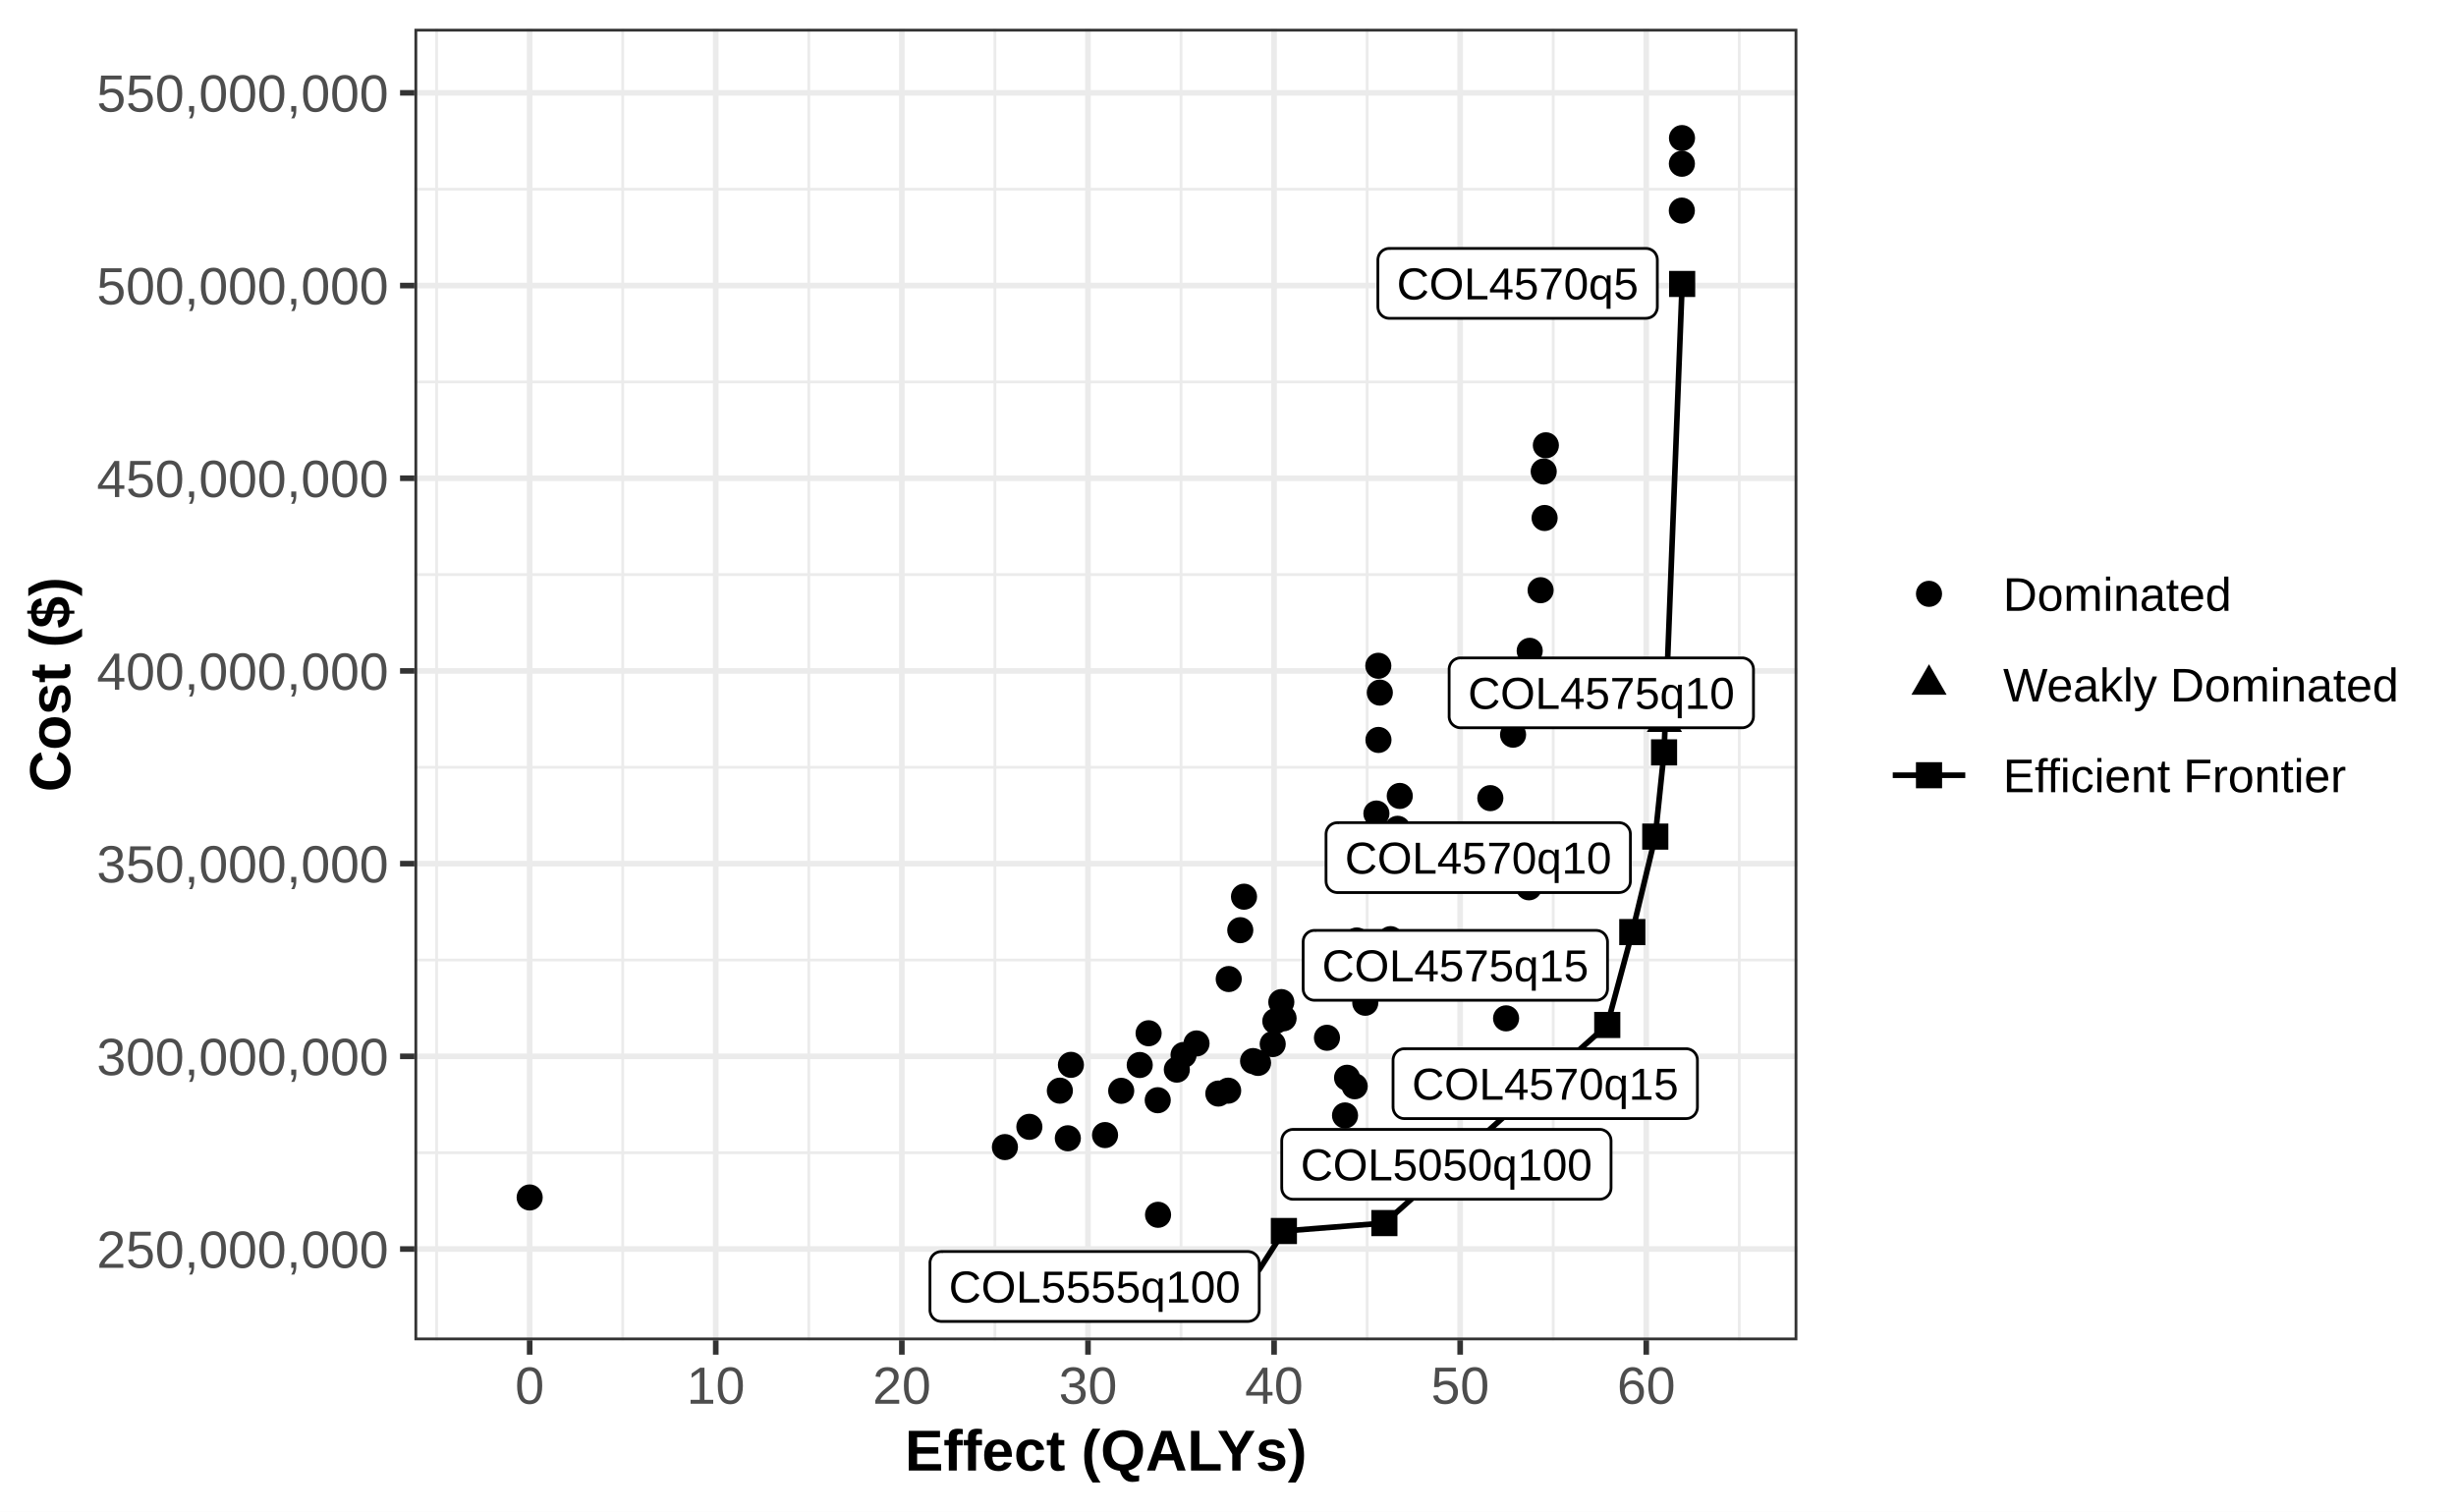
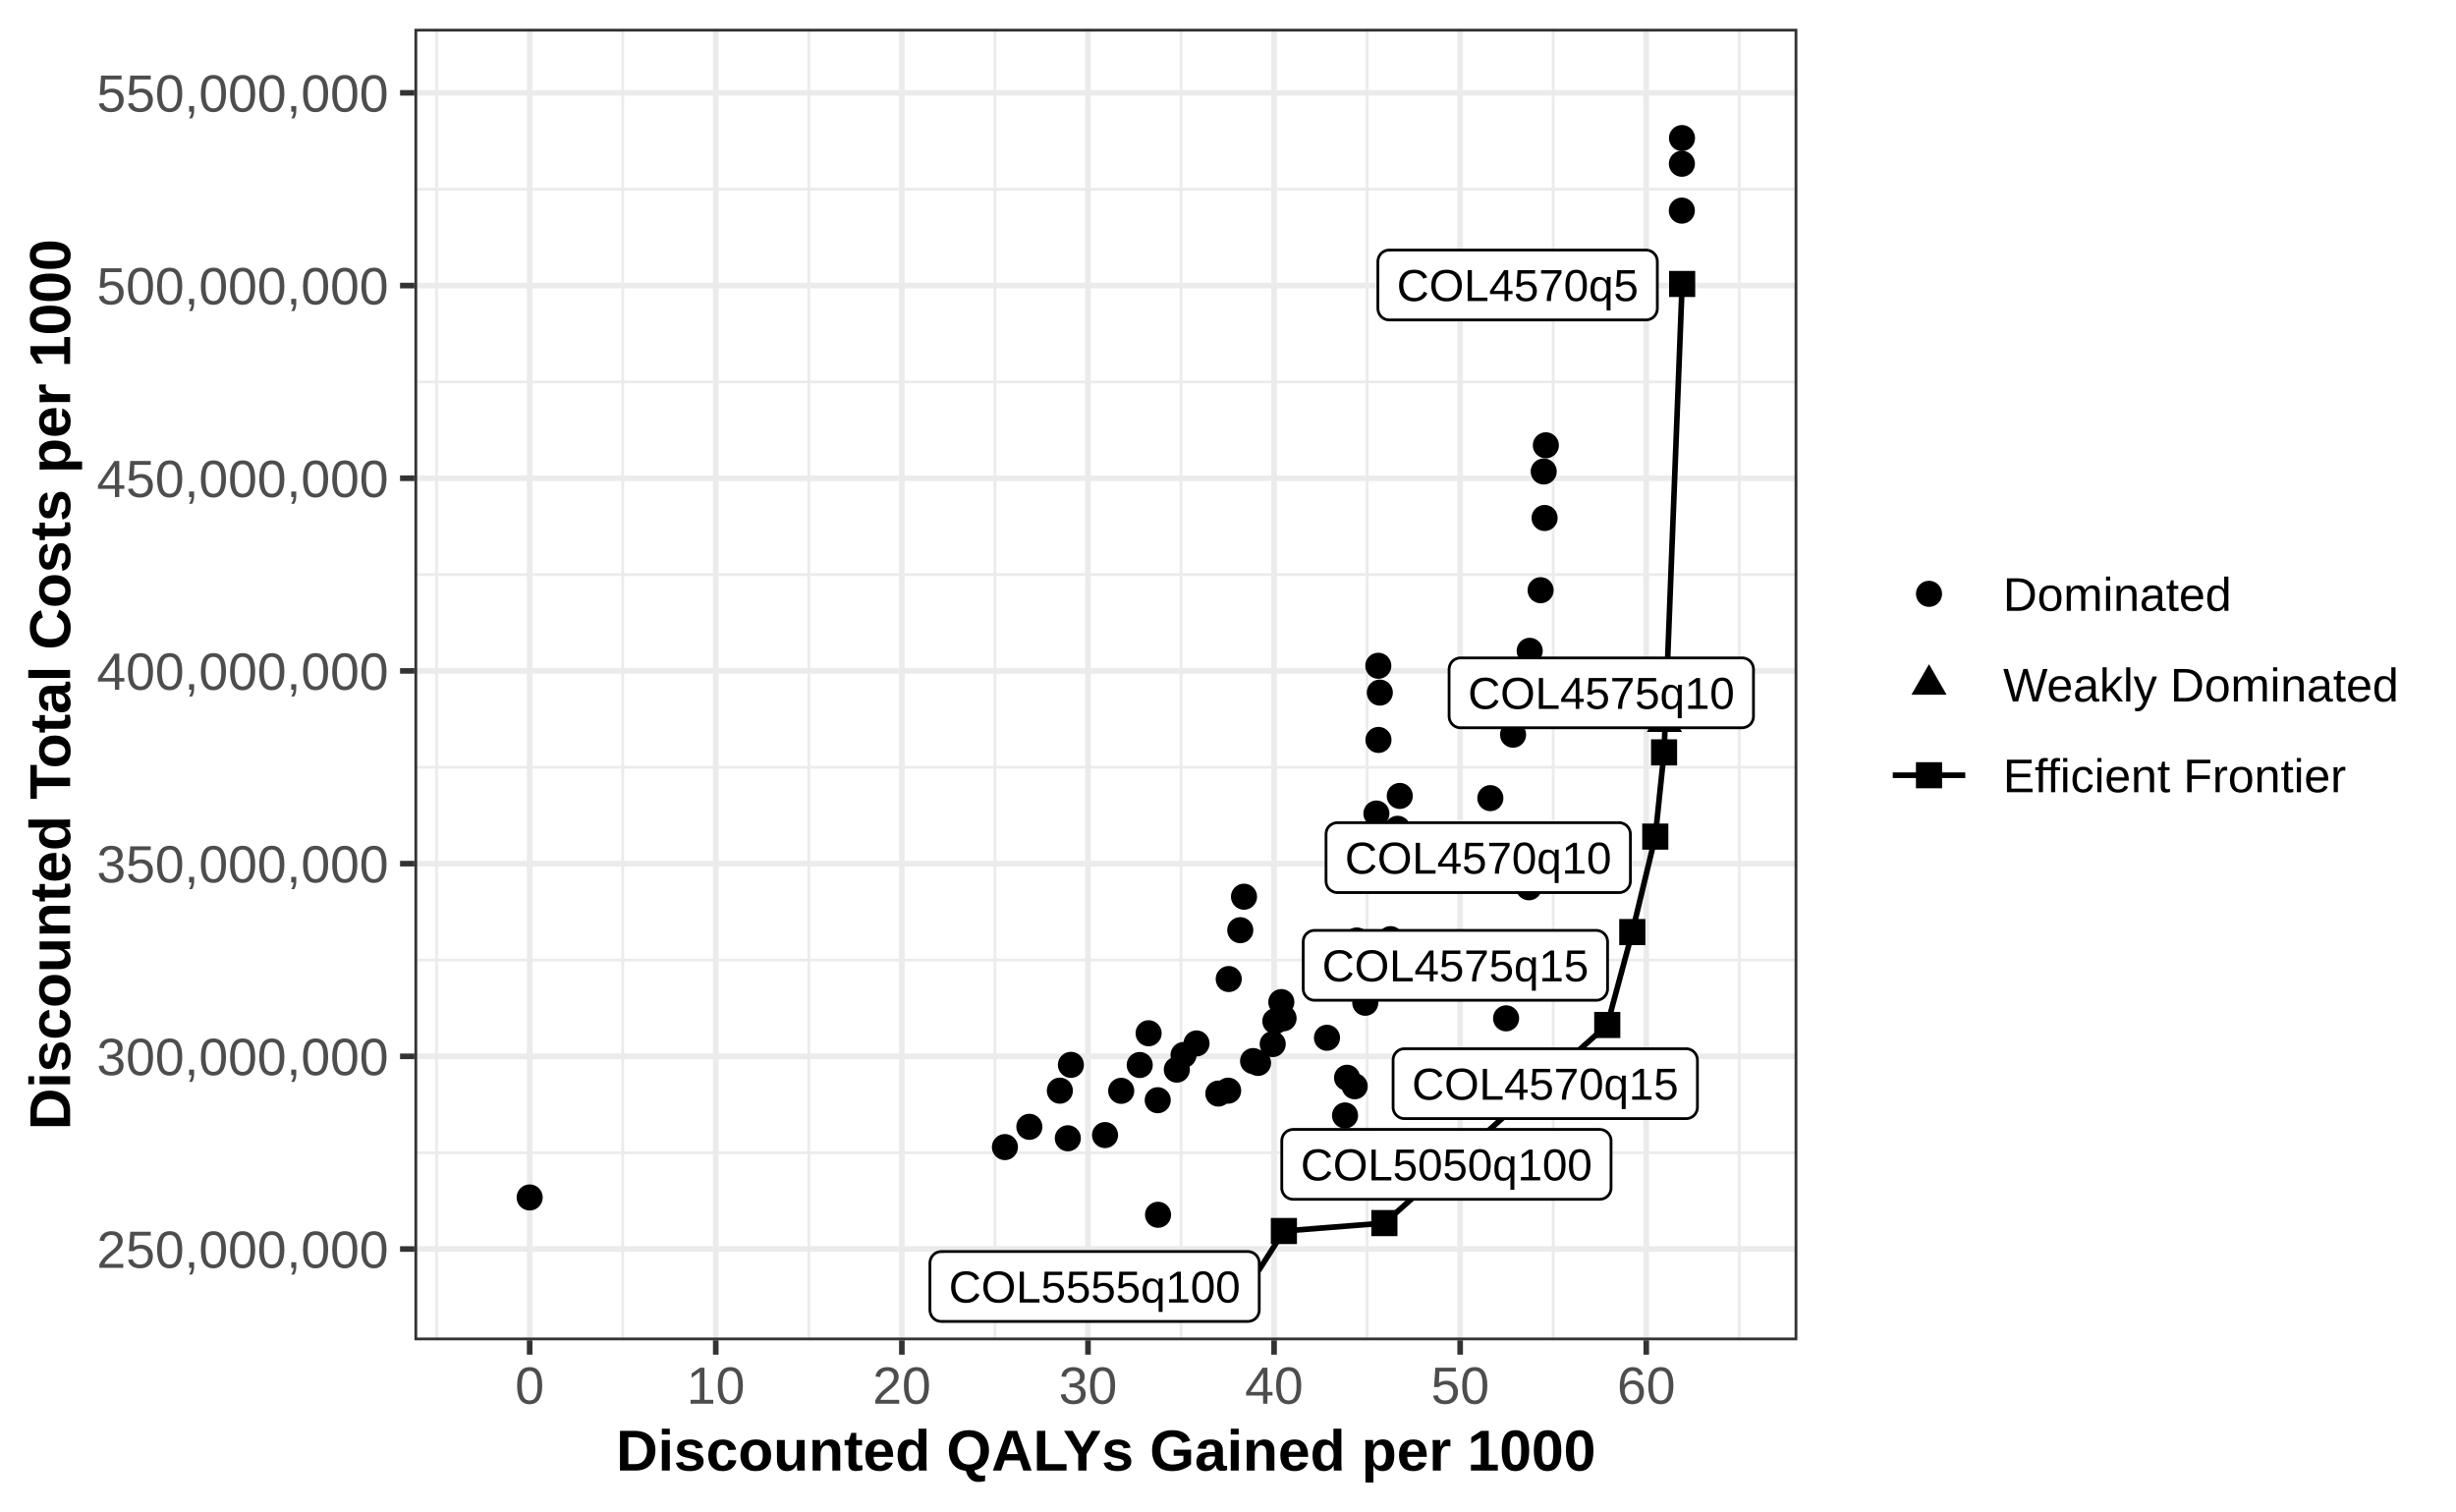
<svg xmlns="http://www.w3.org/2000/svg" width="468.00pt" height="288.00pt" viewBox="0 0 468.00 288.00">
  <g class="svglite">
    <defs>
      <style type="text/css">
    .svglite line, .svglite polyline, .svglite polygon, .svglite path, .svglite rect, .svglite circle {
      fill: none;
      stroke: #000000;
      stroke-linecap: round;
      stroke-linejoin: round;
      stroke-miterlimit: 10.00;
    }
    .svglite text {
      white-space: pre;
    }
    .svglite g.glyphgroup path {
      fill: inherit;
      stroke: none;
    }
  </style>
    </defs>
    <rect width="100%" height="100%" style="stroke: none; fill: #FFFFFF;" />
    <defs>
      <clipPath id="cpMC4wMHw0NjguMDB8MC4wMHwyODguMDA=">
        <rect x="0.00" y="0.00" width="468.00" height="288.00" />
      </clipPath>
    </defs>
    <g clip-path="url(#cpMC4wMHw0NjguMDB8MC4wMHwyODguMDA=)">
      <rect x="0.00" y="0.00" width="468.00" height="288.00" style="stroke-width: 1.07; stroke: #FFFFFF; fill: #FFFFFF;" />
    </g>
    <defs>
      <clipPath id="cpNzguOTd8MzQyLjUwfDUuNDh8MjU1LjM5">
        <rect x="78.97" y="5.48" width="263.53" height="249.91" />
      </clipPath>
    </defs>
    <g clip-path="url(#cpNzguOTd8MzQyLjUwfDUuNDh8MjU1LjM5)">
      <rect x="78.97" y="5.48" width="263.53" height="249.91" style="stroke-width: 1.07; stroke: none; fill: #FFFFFF;" />
      <polyline points="78.97,219.64 342.50,219.64 " style="stroke-width: 0.53; stroke: #EBEBEB; stroke-linecap: butt;" />
      <polyline points="78.97,182.92 342.50,182.92 " style="stroke-width: 0.53; stroke: #EBEBEB; stroke-linecap: butt;" />
      <polyline points="78.97,146.20 342.50,146.20 " style="stroke-width: 0.53; stroke: #EBEBEB; stroke-linecap: butt;" />
      <polyline points="78.97,109.48 342.50,109.48 " style="stroke-width: 0.53; stroke: #EBEBEB; stroke-linecap: butt;" />
      <polyline points="78.97,72.77 342.50,72.77 " style="stroke-width: 0.53; stroke: #EBEBEB; stroke-linecap: butt;" />
      <polyline points="78.97,36.05 342.50,36.05 " style="stroke-width: 0.53; stroke: #EBEBEB; stroke-linecap: butt;" />
      <polyline points="83.20,255.39 83.20,5.48 " style="stroke-width: 0.53; stroke: #EBEBEB; stroke-linecap: butt;" />
      <polyline points="118.66,255.39 118.66,5.48 " style="stroke-width: 0.53; stroke: #EBEBEB; stroke-linecap: butt;" />
      <polyline points="154.12,255.39 154.12,5.48 " style="stroke-width: 0.53; stroke: #EBEBEB; stroke-linecap: butt;" />
      <polyline points="189.58,255.39 189.58,5.48 " style="stroke-width: 0.53; stroke: #EBEBEB; stroke-linecap: butt;" />
      <polyline points="225.05,255.39 225.05,5.48 " style="stroke-width: 0.53; stroke: #EBEBEB; stroke-linecap: butt;" />
      <polyline points="260.51,255.39 260.51,5.48 " style="stroke-width: 0.53; stroke: #EBEBEB; stroke-linecap: butt;" />
      <polyline points="295.97,255.39 295.97,5.48 " style="stroke-width: 0.53; stroke: #EBEBEB; stroke-linecap: butt;" />
      <polyline points="331.43,255.39 331.43,5.48 " style="stroke-width: 0.53; stroke: #EBEBEB; stroke-linecap: butt;" />
      <polyline points="78.97,237.99 342.50,237.99 " style="stroke-width: 1.07; stroke: #EBEBEB; stroke-linecap: butt;" />
      <polyline points="78.97,201.28 342.50,201.28 " style="stroke-width: 1.07; stroke: #EBEBEB; stroke-linecap: butt;" />
      <polyline points="78.97,164.56 342.50,164.56 " style="stroke-width: 1.07; stroke: #EBEBEB; stroke-linecap: butt;" />
      <polyline points="78.97,127.84 342.50,127.84 " style="stroke-width: 1.07; stroke: #EBEBEB; stroke-linecap: butt;" />
      <polyline points="78.97,91.13 342.50,91.13 " style="stroke-width: 1.07; stroke: #EBEBEB; stroke-linecap: butt;" />
      <polyline points="78.97,54.41 342.50,54.41 " style="stroke-width: 1.07; stroke: #EBEBEB; stroke-linecap: butt;" />
      <polyline points="78.97,17.69 342.50,17.69 " style="stroke-width: 1.07; stroke: #EBEBEB; stroke-linecap: butt;" />
      <polyline points="100.93,255.39 100.93,5.48 " style="stroke-width: 1.07; stroke: #EBEBEB; stroke-linecap: butt;" />
      <polyline points="136.39,255.39 136.39,5.48 " style="stroke-width: 1.07; stroke: #EBEBEB; stroke-linecap: butt;" />
      <polyline points="171.85,255.39 171.85,5.48 " style="stroke-width: 1.07; stroke: #EBEBEB; stroke-linecap: butt;" />
      <polyline points="207.32,255.39 207.32,5.48 " style="stroke-width: 1.07; stroke: #EBEBEB; stroke-linecap: butt;" />
      <polyline points="242.78,255.39 242.78,5.48 " style="stroke-width: 1.07; stroke: #EBEBEB; stroke-linecap: butt;" />
      <polyline points="278.24,255.39 278.24,5.48 " style="stroke-width: 1.07; stroke: #EBEBEB; stroke-linecap: butt;" />
      <polyline points="313.70,255.39 313.70,5.48 " style="stroke-width: 1.07; stroke: #EBEBEB; stroke-linecap: butt;" />
      <circle cx="220.67" cy="231.47" r="2.49" style="stroke-width: 0.71; stroke: none; fill: #000000;" />
      <circle cx="100.93" cy="228.17" r="2.49" style="stroke-width: 0.71; stroke: none; fill: #000000;" />
      <circle cx="191.49" cy="218.57" r="2.49" style="stroke-width: 0.71; stroke: none; fill: #000000;" />
      <circle cx="203.48" cy="216.89" r="2.49" style="stroke-width: 0.71; stroke: none; fill: #000000;" />
      <circle cx="210.57" cy="216.28" r="2.49" style="stroke-width: 0.71; stroke: none; fill: #000000;" />
      <circle cx="196.15" cy="214.71" r="2.49" style="stroke-width: 0.71; stroke: none; fill: #000000;" />
      <circle cx="256.30" cy="212.54" r="2.49" style="stroke-width: 0.71; stroke: none; fill: #000000;" />
      <circle cx="220.61" cy="209.64" r="2.49" style="stroke-width: 0.71; stroke: none; fill: #000000;" />
      <circle cx="232.16" cy="208.37" r="2.49" style="stroke-width: 0.71; stroke: none; fill: #000000;" />
      <circle cx="213.65" cy="207.85" r="2.49" style="stroke-width: 0.71; stroke: none; fill: #000000;" />
      <circle cx="201.96" cy="207.82" r="2.49" style="stroke-width: 0.71; stroke: none; fill: #000000;" />
      <circle cx="234.03" cy="207.82" r="2.49" style="stroke-width: 0.71; stroke: none; fill: #000000;" />
      <circle cx="258.14" cy="206.98" r="2.49" style="stroke-width: 0.71; stroke: none; fill: #000000;" />
      <circle cx="256.69" cy="205.36" r="2.49" style="stroke-width: 0.71; stroke: none; fill: #000000;" />
      <circle cx="224.25" cy="203.81" r="2.49" style="stroke-width: 0.71; stroke: none; fill: #000000;" />
      <circle cx="217.18" cy="202.93" r="2.49" style="stroke-width: 0.71; stroke: none; fill: #000000;" />
      <circle cx="204.07" cy="202.90" r="2.49" style="stroke-width: 0.71; stroke: none; fill: #000000;" />
      <circle cx="239.73" cy="202.53" r="2.49" style="stroke-width: 0.71; stroke: none; fill: #000000;" />
      <circle cx="238.78" cy="202.18" r="2.49" style="stroke-width: 0.71; stroke: none; fill: #000000;" />
      <circle cx="225.53" cy="201.02" r="2.49" style="stroke-width: 0.71; stroke: none; fill: #000000;" />
      <circle cx="242.52" cy="198.94" r="2.49" style="stroke-width: 0.71; stroke: none; fill: #000000;" />
      <circle cx="228.00" cy="198.82" r="2.49" style="stroke-width: 0.71; stroke: none; fill: #000000;" />
      <circle cx="252.86" cy="197.74" r="2.49" style="stroke-width: 0.71; stroke: none; fill: #000000;" />
      <circle cx="218.87" cy="196.88" r="2.49" style="stroke-width: 0.71; stroke: none; fill: #000000;" />
      <circle cx="243.02" cy="194.58" r="2.49" style="stroke-width: 0.71; stroke: none; fill: #000000;" />
      <circle cx="286.99" cy="194.04" r="2.49" style="stroke-width: 0.71; stroke: none; fill: #000000;" />
      <circle cx="244.59" cy="194.03" r="2.49" style="stroke-width: 0.71; stroke: none; fill: #000000;" />
      <circle cx="260.16" cy="191.07" r="2.49" style="stroke-width: 0.71; stroke: none; fill: #000000;" />
      <circle cx="244.16" cy="190.94" r="2.49" style="stroke-width: 0.71; stroke: none; fill: #000000;" />
      <circle cx="260.66" cy="189.01" r="2.49" style="stroke-width: 0.71; stroke: none; fill: #000000;" />
      <circle cx="234.14" cy="186.55" r="2.49" style="stroke-width: 0.71; stroke: none; fill: #000000;" />
      <circle cx="260.50" cy="184.75" r="2.49" style="stroke-width: 0.71; stroke: none; fill: #000000;" />
      <circle cx="263.19" cy="184.21" r="2.49" style="stroke-width: 0.71; stroke: none; fill: #000000;" />
      <circle cx="291.07" cy="179.89" r="2.49" style="stroke-width: 0.71; stroke: none; fill: #000000;" />
      <circle cx="258.54" cy="179.20" r="2.49" style="stroke-width: 0.71; stroke: none; fill: #000000;" />
      <circle cx="264.97" cy="178.95" r="2.49" style="stroke-width: 0.71; stroke: none; fill: #000000;" />
      <circle cx="236.34" cy="177.24" r="2.49" style="stroke-width: 0.71; stroke: none; fill: #000000;" />
      <circle cx="237.05" cy="170.86" r="2.49" style="stroke-width: 0.71; stroke: none; fill: #000000;" />
      <circle cx="291.34" cy="169.07" r="2.49" style="stroke-width: 0.71; stroke: none; fill: #000000;" />
      <circle cx="263.58" cy="167.39" r="2.49" style="stroke-width: 0.71; stroke: none; fill: #000000;" />
      <circle cx="266.32" cy="157.92" r="2.49" style="stroke-width: 0.71; stroke: none; fill: #000000;" />
      <circle cx="262.28" cy="155.01" r="2.49" style="stroke-width: 0.71; stroke: none; fill: #000000;" />
      <circle cx="283.99" cy="152.08" r="2.49" style="stroke-width: 0.71; stroke: none; fill: #000000;" />
      <circle cx="266.73" cy="151.66" r="2.49" style="stroke-width: 0.71; stroke: none; fill: #000000;" />
      <circle cx="262.67" cy="140.99" r="2.49" style="stroke-width: 0.71; stroke: none; fill: #000000;" />
      <circle cx="288.32" cy="139.99" r="2.49" style="stroke-width: 0.71; stroke: none; fill: #000000;" />
      <circle cx="262.93" cy="131.97" r="2.49" style="stroke-width: 0.71; stroke: none; fill: #000000;" />
      <circle cx="290.72" cy="130.51" r="2.49" style="stroke-width: 0.71; stroke: none; fill: #000000;" />
      <circle cx="262.64" cy="126.86" r="2.49" style="stroke-width: 0.71; stroke: none; fill: #000000;" />
      <circle cx="291.49" cy="124.01" r="2.49" style="stroke-width: 0.71; stroke: none; fill: #000000;" />
      <circle cx="293.57" cy="112.46" r="2.49" style="stroke-width: 0.71; stroke: none; fill: #000000;" />
      <circle cx="294.33" cy="98.70" r="2.49" style="stroke-width: 0.71; stroke: none; fill: #000000;" />
      <circle cx="294.16" cy="89.84" r="2.49" style="stroke-width: 0.71; stroke: none; fill: #000000;" />
      <circle cx="294.57" cy="84.85" r="2.49" style="stroke-width: 0.71; stroke: none; fill: #000000;" />
      <circle cx="320.48" cy="40.13" r="2.49" style="stroke-width: 0.71; stroke: none; fill: #000000;" />
      <circle cx="320.49" cy="31.20" r="2.49" style="stroke-width: 0.71; stroke: none; fill: #000000;" />
      <circle cx="320.51" cy="26.31" r="2.49" style="stroke-width: 0.71; stroke: none; fill: #000000;" />
      <polygon points="272.36,221.00 275.71,226.80 269.01,226.80 " style="stroke-width: 0.71; stroke: none; fill: #000000;" />
      <polygon points="285.08,202.58 288.43,208.39 281.73,208.39 " style="stroke-width: 0.71; stroke: none; fill: #000000;" />
      <polygon points="317.16,133.66 320.51,139.46 313.81,139.46 " style="stroke-width: 0.71; stroke: none; fill: #000000;" />
      <polygon points="242.16,237.05 247.14,237.05 247.14,232.07 242.16,232.07 " style="stroke-width: 0.71; stroke: none; fill: #000000;" />
      <polygon points="261.31,235.54 266.29,235.54 266.29,230.56 261.31,230.56 " style="stroke-width: 0.71; stroke: none; fill: #000000;" />
      <polygon points="303.78,197.79 308.76,197.79 308.76,192.81 303.78,192.81 " style="stroke-width: 0.71; stroke: none; fill: #000000;" />
      <polygon points="308.55,180.09 313.53,180.09 313.53,175.11 308.55,175.11 " style="stroke-width: 0.71; stroke: none; fill: #000000;" />
      <polygon points="312.93,161.90 317.91,161.90 317.91,156.92 312.93,156.92 " style="stroke-width: 0.71; stroke: none; fill: #000000;" />
      <polygon points="314.61,145.85 319.58,145.85 319.58,140.87 314.61,140.87 " style="stroke-width: 0.71; stroke: none; fill: #000000;" />
      <polygon points="318.05,56.59 323.03,56.59 323.03,51.62 318.05,51.62 " style="stroke-width: 0.71; stroke: none; fill: #000000;" />
      <polyline points="244.65,234.56 263.80,233.05 306.27,195.30 311.04,177.60 315.42,159.41 317.09,143.36 320.54,54.10 " style="stroke-width: 1.07; stroke-linecap: butt;" />
      <line x1="239.95" y1="241.92" x2="244.05" y2="235.50" style="stroke-width: 1.07;" />
-       <polygon points="179.37,251.79 237.79,251.79 237.70,251.79 238.05,251.77 238.39,251.70 238.72,251.58 239.02,251.41 239.29,251.19 239.52,250.93 239.70,250.63 239.84,250.31 239.92,249.97 239.95,249.63 239.95,249.63 239.95,240.63 239.95,240.63 239.92,240.29 239.84,239.95 239.70,239.63 239.52,239.34 239.29,239.08 239.02,238.86 238.72,238.68 238.39,238.56 238.05,238.49 237.79,238.47 179.37,238.47 179.63,238.49 179.28,238.48 178.93,238.52 178.60,238.62 178.29,238.76 178.00,238.96 177.75,239.20 177.54,239.48 177.38,239.79 177.27,240.12 177.21,240.46 177.21,240.63 177.21,249.63 177.21,249.45 177.21,249.80 177.27,250.14 177.38,250.47 177.54,250.78 177.75,251.06 178.00,251.30 178.29,251.50 178.60,251.65 178.93,251.74 179.28,251.79 " style="stroke-width: 0.53; fill: #FFFFFF;" />
+       <polygon points="179.36,251.79 237.79,251.79 237.70,251.79 238.05,251.77 238.39,251.70 238.72,251.58 239.02,251.41 239.29,251.19 239.52,250.93 239.70,250.63 239.84,250.31 239.92,249.97 239.95,249.63 239.95,249.63 239.95,240.63 239.95,240.63 239.92,240.29 239.84,239.95 239.70,239.63 239.52,239.34 239.29,239.08 239.02,238.86 238.72,238.68 238.39,238.56 238.05,238.49 237.79,238.47 179.36,238.47 179.62,238.49 179.28,238.48 178.93,238.52 178.60,238.62 178.28,238.76 178.00,238.96 177.75,239.20 177.54,239.48 177.38,239.79 177.27,240.12 177.21,240.46 177.20,240.63 177.20,249.63 177.21,249.45 177.21,249.80 177.27,250.14 177.38,250.47 177.54,250.78 177.75,251.06 178.00,251.30 178.28,251.50 178.60,251.65 178.93,251.74 179.28,251.79 " style="stroke-width: 0.53; fill: #FFFFFF;" />
      <text x="208.58" y="248.19" text-anchor="middle" style="font-size: 8.54px; font-family: &quot;Arial&quot;;" textLength="55.55px" lengthAdjust="spacingAndGlyphs">COL5555q100</text>
-       <polygon points="246.40,228.51 304.83,228.51 304.74,228.51 305.09,228.49 305.43,228.42 305.75,228.30 306.05,228.13 306.32,227.91 306.55,227.65 306.74,227.35 306.88,227.03 306.96,226.70 306.99,226.35 306.99,226.35 306.99,217.36 306.99,217.36 306.96,217.01 306.88,216.67 306.74,216.35 306.55,216.06 306.32,215.80 306.05,215.58 305.75,215.41 305.43,215.28 305.09,215.21 304.83,215.20 246.40,215.20 246.66,215.21 246.31,215.20 245.97,215.24 245.63,215.34 245.32,215.49 245.03,215.68 244.78,215.92 244.57,216.20 244.41,216.51 244.30,216.84 244.25,217.18 244.24,217.36 244.24,226.35 244.25,226.18 244.25,226.52 244.30,226.87 244.41,227.20 244.57,227.50 244.78,227.78 245.03,228.02 245.32,228.22 245.63,228.37 245.97,228.47 246.31,228.51 " style="stroke-width: 0.53; fill: #FFFFFF;" />
-       <text x="275.61" y="224.91" text-anchor="middle" style="font-size: 8.54px; font-family: &quot;Arial&quot;;" textLength="55.55px" lengthAdjust="spacingAndGlyphs">COL5050q100</text>
-       <polygon points="267.61,213.14 321.29,213.14 321.20,213.14 321.55,213.12 321.89,213.06 322.22,212.93 322.52,212.76 322.79,212.54 323.02,212.28 323.20,211.98 323.34,211.66 323.42,211.33 323.45,210.98 323.45,210.98 323.45,201.99 323.45,201.99 323.42,201.64 323.34,201.30 323.20,200.98 323.02,200.69 322.79,200.43 322.52,200.21 322.22,200.04 321.89,199.91 321.55,199.84 321.29,199.83 267.61,199.83 267.87,199.84 267.53,199.83 267.18,199.87 266.85,199.97 266.53,200.12 266.25,200.31 266.00,200.56 265.79,200.83 265.63,201.14 265.52,201.47 265.46,201.81 265.45,201.99 265.45,210.98 265.46,210.81 265.46,211.15 265.52,211.50 265.63,211.83 265.79,212.13 266.00,212.41 266.25,212.65 266.53,212.85 266.85,213.00 267.18,213.10 267.53,213.14 " style="stroke-width: 0.53; fill: #FFFFFF;" />
+       <polygon points="246.41,228.52 304.83,228.52 304.75,228.52 305.09,228.50 305.44,228.43 305.76,228.31 306.06,228.14 306.33,227.92 306.56,227.66 306.75,227.36 306.88,227.04 306.97,226.70 306.99,226.36 306.99,226.36 306.99,217.36 306.99,217.36 306.97,217.02 306.88,216.68 306.75,216.36 306.56,216.07 306.33,215.81 306.06,215.59 305.76,215.41 305.44,215.29 305.09,215.22 304.83,215.20 246.41,215.20 246.67,215.22 246.32,215.21 245.98,215.25 245.64,215.35 245.33,215.49 245.04,215.69 244.79,215.93 244.58,216.21 244.42,216.52 244.31,216.85 244.25,217.19 244.25,217.36 244.25,226.36 244.25,226.18 244.25,226.53 244.31,226.87 244.42,227.20 244.58,227.51 244.79,227.79 245.04,228.03 245.33,228.23 245.64,228.38 245.98,228.47 246.32,228.52 " style="stroke-width: 0.53; fill: #FFFFFF;" />
+       <text x="275.62" y="224.92" text-anchor="middle" style="font-size: 8.54px; font-family: &quot;Arial&quot;;" textLength="55.55px" lengthAdjust="spacingAndGlyphs">COL5050q100</text>
+       <polygon points="267.62,213.14 321.29,213.14 321.20,213.14 321.55,213.13 321.89,213.06 322.22,212.93 322.52,212.76 322.79,212.54 323.02,212.28 323.20,211.99 323.34,211.67 323.42,211.33 323.45,210.98 323.45,210.98 323.45,201.99 323.45,201.99 323.42,201.64 323.34,201.31 323.20,200.99 323.02,200.69 322.79,200.43 322.52,200.21 322.22,200.04 321.89,199.91 321.55,199.84 321.29,199.83 267.62,199.83 267.88,199.84 267.53,199.83 267.18,199.87 266.85,199.97 266.54,200.12 266.25,200.32 266.00,200.56 265.79,200.83 265.63,201.14 265.52,201.47 265.46,201.82 265.46,201.99 265.46,210.98 265.46,210.81 265.46,211.16 265.52,211.50 265.63,211.83 265.79,212.14 266.00,212.41 266.25,212.65 266.54,212.85 266.85,213.00 267.18,213.10 267.53,213.14 " style="stroke-width: 0.53; fill: #FFFFFF;" />
      <text x="294.45" y="209.54" text-anchor="middle" style="font-size: 8.54px; font-family: &quot;Arial&quot;;" textLength="50.80px" lengthAdjust="spacingAndGlyphs">COL4570q15</text>
-       <polygon points="250.48,190.59 304.16,190.59 304.07,190.59 304.42,190.58 304.76,190.51 305.08,190.38 305.38,190.21 305.65,189.99 305.88,189.73 306.07,189.44 306.20,189.12 306.29,188.78 306.32,188.43 306.32,188.43 306.32,179.44 306.32,179.44 306.29,179.09 306.20,178.76 306.07,178.44 305.88,178.14 305.65,177.88 305.38,177.66 305.08,177.49 304.76,177.36 304.42,177.30 304.16,177.28 250.48,177.28 250.74,177.30 250.39,177.28 250.05,177.32 249.71,177.42 249.40,177.57 249.11,177.77 248.86,178.01 248.65,178.29 248.49,178.59 248.38,178.92 248.33,179.27 248.32,179.44 248.32,188.43 248.33,188.26 248.33,188.61 248.38,188.95 248.49,189.28 248.65,189.59 248.86,189.86 249.11,190.11 249.40,190.30 249.71,190.45 250.05,190.55 250.39,190.59 " style="stroke-width: 0.53; fill: #FFFFFF;" />
-       <text x="277.32" y="186.99" text-anchor="middle" style="font-size: 8.54px; font-family: &quot;Arial&quot;;" textLength="50.80px" lengthAdjust="spacingAndGlyphs">COL4575q15</text>
-       <polygon points="254.84,170.07 308.52,170.07 308.43,170.07 308.78,170.05 309.12,169.98 309.44,169.86 309.74,169.68 310.01,169.46 310.24,169.20 310.43,168.91 310.57,168.59 310.65,168.25 310.68,167.91 310.68,167.91 310.68,158.91 310.68,158.91 310.65,158.57 310.57,158.23 310.43,157.91 310.24,157.62 310.01,157.36 309.74,157.14 309.44,156.96 309.12,156.84 308.78,156.77 308.52,156.75 254.84,156.75 255.10,156.77 254.75,156.76 254.41,156.80 254.08,156.89 253.76,157.04 253.47,157.24 253.22,157.48 253.02,157.76 252.85,158.07 252.74,158.40 252.69,158.74 252.68,158.91 252.68,167.91 252.69,167.73 252.69,168.08 252.74,168.42 252.85,168.75 253.02,169.06 253.22,169.34 253.47,169.58 253.76,169.78 254.08,169.93 254.41,170.02 254.75,170.07 " style="stroke-width: 0.53; fill: #FFFFFF;" />
+       <polygon points="250.49,190.59 304.17,190.59 304.08,190.59 304.43,190.58 304.77,190.51 305.09,190.38 305.39,190.21 305.66,189.99 305.89,189.73 306.08,189.44 306.21,189.12 306.30,188.78 306.33,188.43 306.33,188.43 306.33,179.44 306.33,179.44 306.30,179.09 306.21,178.75 306.08,178.43 305.89,178.14 305.66,177.88 305.39,177.66 305.09,177.49 304.77,177.36 304.43,177.29 304.17,177.28 250.49,177.28 250.75,177.29 250.40,177.28 250.06,177.32 249.72,177.42 249.41,177.57 249.12,177.77 248.87,178.01 248.66,178.28 248.50,178.59 248.39,178.92 248.34,179.26 248.33,179.44 248.33,188.43 248.34,188.26 248.34,188.61 248.39,188.95 248.50,189.28 248.66,189.59 248.87,189.86 249.12,190.10 249.41,190.30 249.72,190.45 250.06,190.55 250.40,190.59 " style="stroke-width: 0.53; fill: #FFFFFF;" />
+       <text x="277.33" y="186.99" text-anchor="middle" style="font-size: 8.54px; font-family: &quot;Arial&quot;;" textLength="50.80px" lengthAdjust="spacingAndGlyphs">COL4575q15</text>
+       <polygon points="254.84,170.07 308.52,170.07 308.43,170.07 308.78,170.06 309.12,169.99 309.44,169.86 309.74,169.69 310.01,169.47 310.24,169.21 310.43,168.92 310.56,168.60 310.65,168.26 310.68,167.91 310.68,167.91 310.68,158.92 310.68,158.92 310.65,158.57 310.56,158.24 310.43,157.92 310.24,157.62 310.01,157.36 309.74,157.14 309.44,156.97 309.12,156.84 308.78,156.77 308.52,156.76 254.84,156.76 255.10,156.77 254.75,156.76 254.41,156.80 254.07,156.90 253.76,157.05 253.47,157.25 253.22,157.49 253.01,157.76 252.85,158.07 252.74,158.40 252.69,158.75 252.68,158.92 252.68,167.91 252.69,167.74 252.69,168.09 252.74,168.43 252.85,168.76 253.01,169.07 253.22,169.34 253.47,169.59 253.76,169.78 254.07,169.93 254.41,170.03 254.75,170.07 " style="stroke-width: 0.53; fill: #FFFFFF;" />
      <text x="281.68" y="166.47" text-anchor="middle" style="font-size: 8.54px; font-family: &quot;Arial&quot;;" textLength="50.80px" lengthAdjust="spacingAndGlyphs">COL4570q10</text>
-       <polygon points="278.30,138.67 331.97,138.67 331.89,138.67 332.23,138.66 332.57,138.59 332.90,138.46 333.20,138.29 333.47,138.07 333.70,137.81 333.88,137.51 334.02,137.19 334.10,136.86 334.13,136.51 334.13,136.51 334.13,127.52 334.13,127.52 334.10,127.17 334.02,126.83 333.88,126.51 333.70,126.22 333.47,125.96 333.20,125.74 332.90,125.57 332.57,125.44 332.23,125.37 331.97,125.36 278.30,125.36 278.56,125.37 278.21,125.36 277.86,125.40 277.53,125.50 277.22,125.65 276.93,125.84 276.68,126.09 276.47,126.36 276.31,126.67 276.20,127.00 276.14,127.34 276.14,127.52 276.14,136.51 276.14,136.34 276.14,136.68 276.20,137.03 276.31,137.36 276.47,137.67 276.68,137.94 276.93,138.18 277.22,138.38 277.53,138.53 277.86,138.63 278.21,138.67 " style="stroke-width: 0.53; fill: #FFFFFF;" />
+       <polygon points="278.29,138.67 331.97,138.67 331.88,138.67 332.23,138.65 332.57,138.58 332.90,138.46 333.20,138.29 333.47,138.07 333.70,137.81 333.88,137.51 334.02,137.19 334.10,136.86 334.13,136.51 334.13,136.51 334.13,127.52 334.13,127.52 334.10,127.17 334.02,126.83 333.88,126.51 333.70,126.22 333.47,125.96 333.20,125.74 332.90,125.57 332.57,125.44 332.23,125.37 331.97,125.36 278.29,125.36 278.56,125.37 278.21,125.36 277.86,125.40 277.53,125.50 277.21,125.65 276.93,125.84 276.68,126.08 276.47,126.36 276.31,126.67 276.20,127.00 276.14,127.34 276.13,127.52 276.13,136.51 276.14,136.34 276.14,136.68 276.20,137.03 276.31,137.36 276.47,137.66 276.68,137.94 276.93,138.18 277.21,138.38 277.53,138.53 277.86,138.63 278.21,138.67 " style="stroke-width: 0.53; fill: #FFFFFF;" />
      <text x="305.13" y="135.07" text-anchor="middle" style="font-size: 8.54px; font-family: &quot;Arial&quot;;" textLength="50.80px" lengthAdjust="spacingAndGlyphs">COL4575q10</text>
-       <polygon points="264.72,60.65 313.65,60.65 313.56,60.65 313.91,60.63 314.25,60.56 314.58,60.44 314.88,60.27 315.15,60.05 315.38,59.79 315.56,59.49 315.70,59.17 315.78,58.84 315.81,58.49 315.81,58.49 315.81,49.50 315.81,49.50 315.78,49.15 315.70,48.81 315.56,48.49 315.38,48.20 315.15,47.94 314.88,47.72 314.58,47.55 314.25,47.42 313.91,47.35 313.65,47.34 264.72,47.34 264.98,47.35 264.64,47.34 264.29,47.38 263.96,47.48 263.64,47.63 263.36,47.82 263.11,48.06 262.90,48.34 262.74,48.65 262.63,48.98 262.57,49.32 262.56,49.50 262.56,58.49 262.57,58.32 262.57,58.66 262.63,59.01 262.74,59.34 262.90,59.64 263.11,59.92 263.36,60.16 263.64,60.36 263.96,60.51 264.29,60.61 264.64,60.65 " style="stroke-width: 0.53; fill: #FFFFFF;" />
-       <text x="289.19" y="57.05" text-anchor="middle" style="font-size: 8.54px; font-family: &quot;Arial&quot;;" textLength="46.05px" lengthAdjust="spacingAndGlyphs">COL4570q5</text>
+       <polygon points="264.72,60.96 313.65,60.96 313.56,60.96 313.91,60.94 314.25,60.87 314.58,60.75 314.88,60.58 315.15,60.36 315.38,60.10 315.56,59.80 315.70,59.48 315.78,59.15 315.81,58.80 315.81,58.80 315.81,49.81 315.81,49.81 315.78,49.46 315.70,49.12 315.56,48.80 315.38,48.51 315.15,48.25 314.88,48.03 314.58,47.85 314.25,47.73 313.91,47.66 313.65,47.65 264.72,47.65 264.98,47.66 264.64,47.65 264.29,47.69 263.96,47.79 263.64,47.94 263.36,48.13 263.11,48.37 262.90,48.65 262.74,48.96 262.63,49.29 262.57,49.63 262.56,49.81 262.56,58.80 262.57,58.63 262.57,58.97 262.63,59.32 262.74,59.65 262.90,59.95 263.11,60.23 263.36,60.47 263.64,60.67 263.96,60.82 264.29,60.92 264.64,60.96 " style="stroke-width: 0.53; fill: #FFFFFF;" />
+       <text x="289.19" y="57.36" text-anchor="middle" style="font-size: 8.54px; font-family: &quot;Arial&quot;;" textLength="46.05px" lengthAdjust="spacingAndGlyphs">COL4570q5</text>
      <rect x="78.97" y="5.48" width="263.53" height="249.91" style="stroke-width: 1.07; stroke: #333333;" />
    </g>
    <g clip-path="url(#cpMC4wMHw0NjguMDB8MC4wMHwyODguMDA=)">
      <text x="74.04" y="241.58" text-anchor="end" style="font-size: 10.00px;fill: #4D4D4D; font-family: &quot;Arial&quot;;" textLength="55.62px" lengthAdjust="spacingAndGlyphs">250,000,000</text>
      <text x="74.04" y="204.86" text-anchor="end" style="font-size: 10.00px;fill: #4D4D4D; font-family: &quot;Arial&quot;;" textLength="55.62px" lengthAdjust="spacingAndGlyphs">300,000,000</text>
      <text x="74.04" y="168.14" text-anchor="end" style="font-size: 10.00px;fill: #4D4D4D; font-family: &quot;Arial&quot;;" textLength="55.62px" lengthAdjust="spacingAndGlyphs">350,000,000</text>
      <text x="74.04" y="131.43" text-anchor="end" style="font-size: 10.00px;fill: #4D4D4D; font-family: &quot;Arial&quot;;" textLength="55.62px" lengthAdjust="spacingAndGlyphs">400,000,000</text>
      <text x="74.04" y="94.71" text-anchor="end" style="font-size: 10.00px;fill: #4D4D4D; font-family: &quot;Arial&quot;;" textLength="55.62px" lengthAdjust="spacingAndGlyphs">450,000,000</text>
      <text x="74.04" y="57.99" text-anchor="end" style="font-size: 10.00px;fill: #4D4D4D; font-family: &quot;Arial&quot;;" textLength="55.62px" lengthAdjust="spacingAndGlyphs">500,000,000</text>
      <text x="74.04" y="21.27" text-anchor="end" style="font-size: 10.00px;fill: #4D4D4D; font-family: &quot;Arial&quot;;" textLength="55.62px" lengthAdjust="spacingAndGlyphs">550,000,000</text>
      <polyline points="76.23,237.99 78.97,237.99 " style="stroke-width: 1.07; stroke: #333333; stroke-linecap: butt;" />
      <polyline points="76.23,201.28 78.97,201.28 " style="stroke-width: 1.07; stroke: #333333; stroke-linecap: butt;" />
      <polyline points="76.23,164.56 78.97,164.56 " style="stroke-width: 1.07; stroke: #333333; stroke-linecap: butt;" />
      <polyline points="76.23,127.84 78.97,127.84 " style="stroke-width: 1.07; stroke: #333333; stroke-linecap: butt;" />
      <polyline points="76.23,91.13 78.97,91.13 " style="stroke-width: 1.07; stroke: #333333; stroke-linecap: butt;" />
      <polyline points="76.23,54.41 78.97,54.41 " style="stroke-width: 1.07; stroke: #333333; stroke-linecap: butt;" />
      <polyline points="76.23,17.69 78.97,17.69 " style="stroke-width: 1.07; stroke: #333333; stroke-linecap: butt;" />
      <polyline points="100.93,258.13 100.93,255.39 " style="stroke-width: 1.07; stroke: #333333; stroke-linecap: butt;" />
      <polyline points="136.39,258.13 136.39,255.39 " style="stroke-width: 1.07; stroke: #333333; stroke-linecap: butt;" />
      <polyline points="171.85,258.13 171.85,255.39 " style="stroke-width: 1.07; stroke: #333333; stroke-linecap: butt;" />
      <polyline points="207.32,258.13 207.32,255.39 " style="stroke-width: 1.07; stroke: #333333; stroke-linecap: butt;" />
      <polyline points="242.78,258.13 242.78,255.39 " style="stroke-width: 1.07; stroke: #333333; stroke-linecap: butt;" />
      <polyline points="278.24,258.13 278.24,255.39 " style="stroke-width: 1.07; stroke: #333333; stroke-linecap: butt;" />
      <polyline points="313.70,258.13 313.70,255.39 " style="stroke-width: 1.07; stroke: #333333; stroke-linecap: butt;" />
      <text x="100.93" y="267.48" text-anchor="middle" style="font-size: 10.00px;fill: #4D4D4D; font-family: &quot;Arial&quot;;" textLength="5.56px" lengthAdjust="spacingAndGlyphs">0</text>
      <text x="136.39" y="267.48" text-anchor="middle" style="font-size: 10.00px;fill: #4D4D4D; font-family: &quot;Arial&quot;;" textLength="11.12px" lengthAdjust="spacingAndGlyphs">10</text>
      <text x="171.85" y="267.48" text-anchor="middle" style="font-size: 10.00px;fill: #4D4D4D; font-family: &quot;Arial&quot;;" textLength="11.12px" lengthAdjust="spacingAndGlyphs">20</text>
      <text x="207.32" y="267.48" text-anchor="middle" style="font-size: 10.00px;fill: #4D4D4D; font-family: &quot;Arial&quot;;" textLength="11.12px" lengthAdjust="spacingAndGlyphs">30</text>
      <text x="242.78" y="267.48" text-anchor="middle" style="font-size: 10.00px;fill: #4D4D4D; font-family: &quot;Arial&quot;;" textLength="11.12px" lengthAdjust="spacingAndGlyphs">40</text>
      <text x="278.24" y="267.48" text-anchor="middle" style="font-size: 10.00px;fill: #4D4D4D; font-family: &quot;Arial&quot;;" textLength="11.12px" lengthAdjust="spacingAndGlyphs">50</text>
      <text x="313.70" y="267.48" text-anchor="middle" style="font-size: 10.00px;fill: #4D4D4D; font-family: &quot;Arial&quot;;" textLength="11.12px" lengthAdjust="spacingAndGlyphs">60</text>
-       <text x="210.74" y="280.20" text-anchor="middle" style="font-size: 11.00px; font-weight: bold; font-family: &quot;Arial&quot;;" textLength="76.61px" lengthAdjust="spacingAndGlyphs">Effect (QALYs)</text>
-       <text transform="translate(13.36,130.43) rotate(-90)" text-anchor="middle" style="font-size: 11.00px; font-weight: bold; font-family: &quot;Arial&quot;;" textLength="40.94px" lengthAdjust="spacingAndGlyphs">Cost ($)</text>
+       <text x="210.74" y="280.20" text-anchor="middle" style="font-size: 11.00px; font-weight: bold; font-family: &quot;Arial&quot;;" textLength="186.77px" lengthAdjust="spacingAndGlyphs">Discounted QALYs Gained per 1000</text>
+       <text transform="translate(13.36,130.43) rotate(-90)" text-anchor="middle" style="font-size: 11.00px; font-weight: bold; font-family: &quot;Arial&quot;;" textLength="169.81px" lengthAdjust="spacingAndGlyphs">Discounted Total Costs per 1000</text>
      <rect x="353.46" y="99.03" width="109.06" height="62.80" style="stroke-width: 1.07; stroke: none; fill: #FFFFFF;" />
      <rect x="358.94" y="104.51" width="17.28" height="17.28" style="stroke-width: 1.07; stroke: none; fill: #FFFFFF;" />
      <circle cx="367.58" cy="113.15" r="2.49" style="stroke-width: 0.71; stroke: none; fill: #000000;" />
      <rect x="358.94" y="121.79" width="17.28" height="17.28" style="stroke-width: 1.07; stroke: none; fill: #FFFFFF;" />
      <polygon points="367.58,126.56 370.93,132.37 364.23,132.37 " style="stroke-width: 0.71; stroke: none; fill: #000000;" />
      <rect x="358.94" y="139.07" width="17.28" height="17.28" style="stroke-width: 1.07; stroke: none; fill: #FFFFFF;" />
      <polygon points="365.09,150.20 370.07,150.20 370.07,145.23 365.09,145.23 " style="stroke-width: 0.71; stroke: none; fill: #000000;" />
      <line x1="360.67" y1="147.71" x2="374.49" y2="147.71" style="stroke-width: 1.07; stroke-linecap: butt;" />
      <text x="381.70" y="116.38" style="font-size: 9.00px; font-family: &quot;Arial&quot;;" textLength="43.50px" lengthAdjust="spacingAndGlyphs">Dominated</text>
      <text x="381.70" y="133.66" style="font-size: 9.00px; font-family: &quot;Arial&quot;;" textLength="75.34px" lengthAdjust="spacingAndGlyphs">Weakly Dominated</text>
      <text x="381.70" y="150.94" style="font-size: 9.00px; font-family: &quot;Arial&quot;;" textLength="65.34px" lengthAdjust="spacingAndGlyphs">Efficient Frontier</text>
    </g>
  </g>
</svg>
